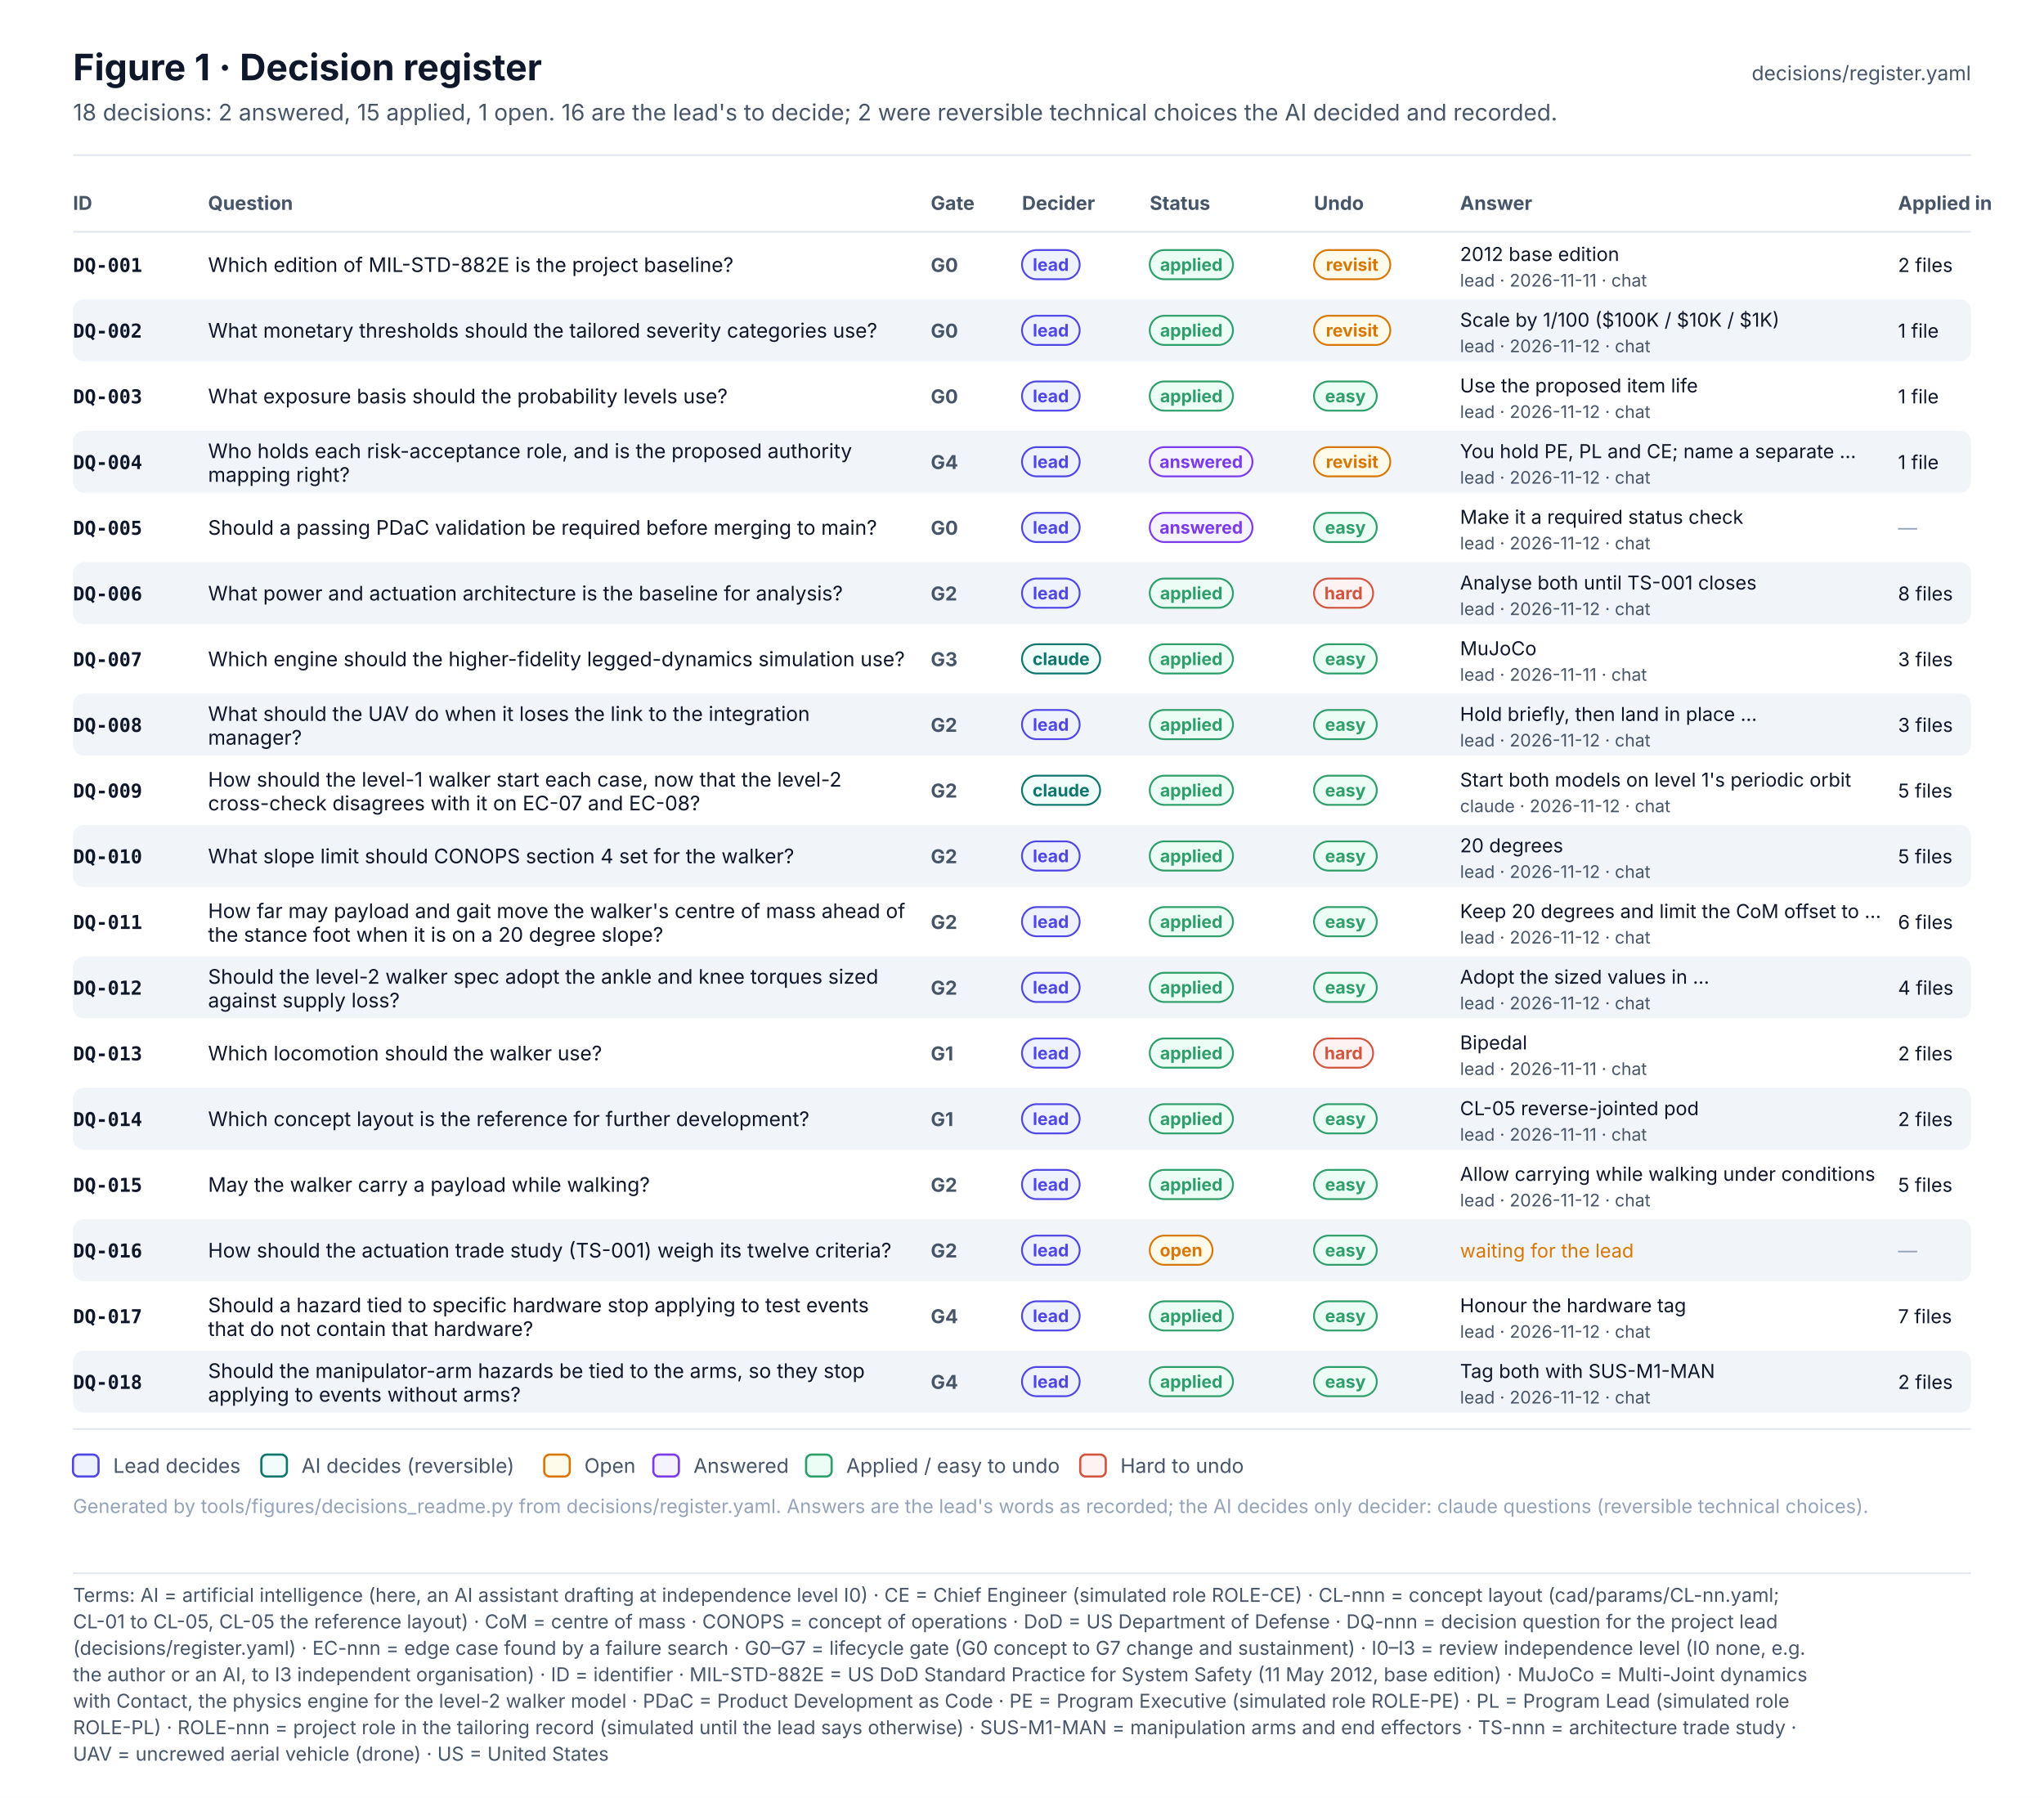
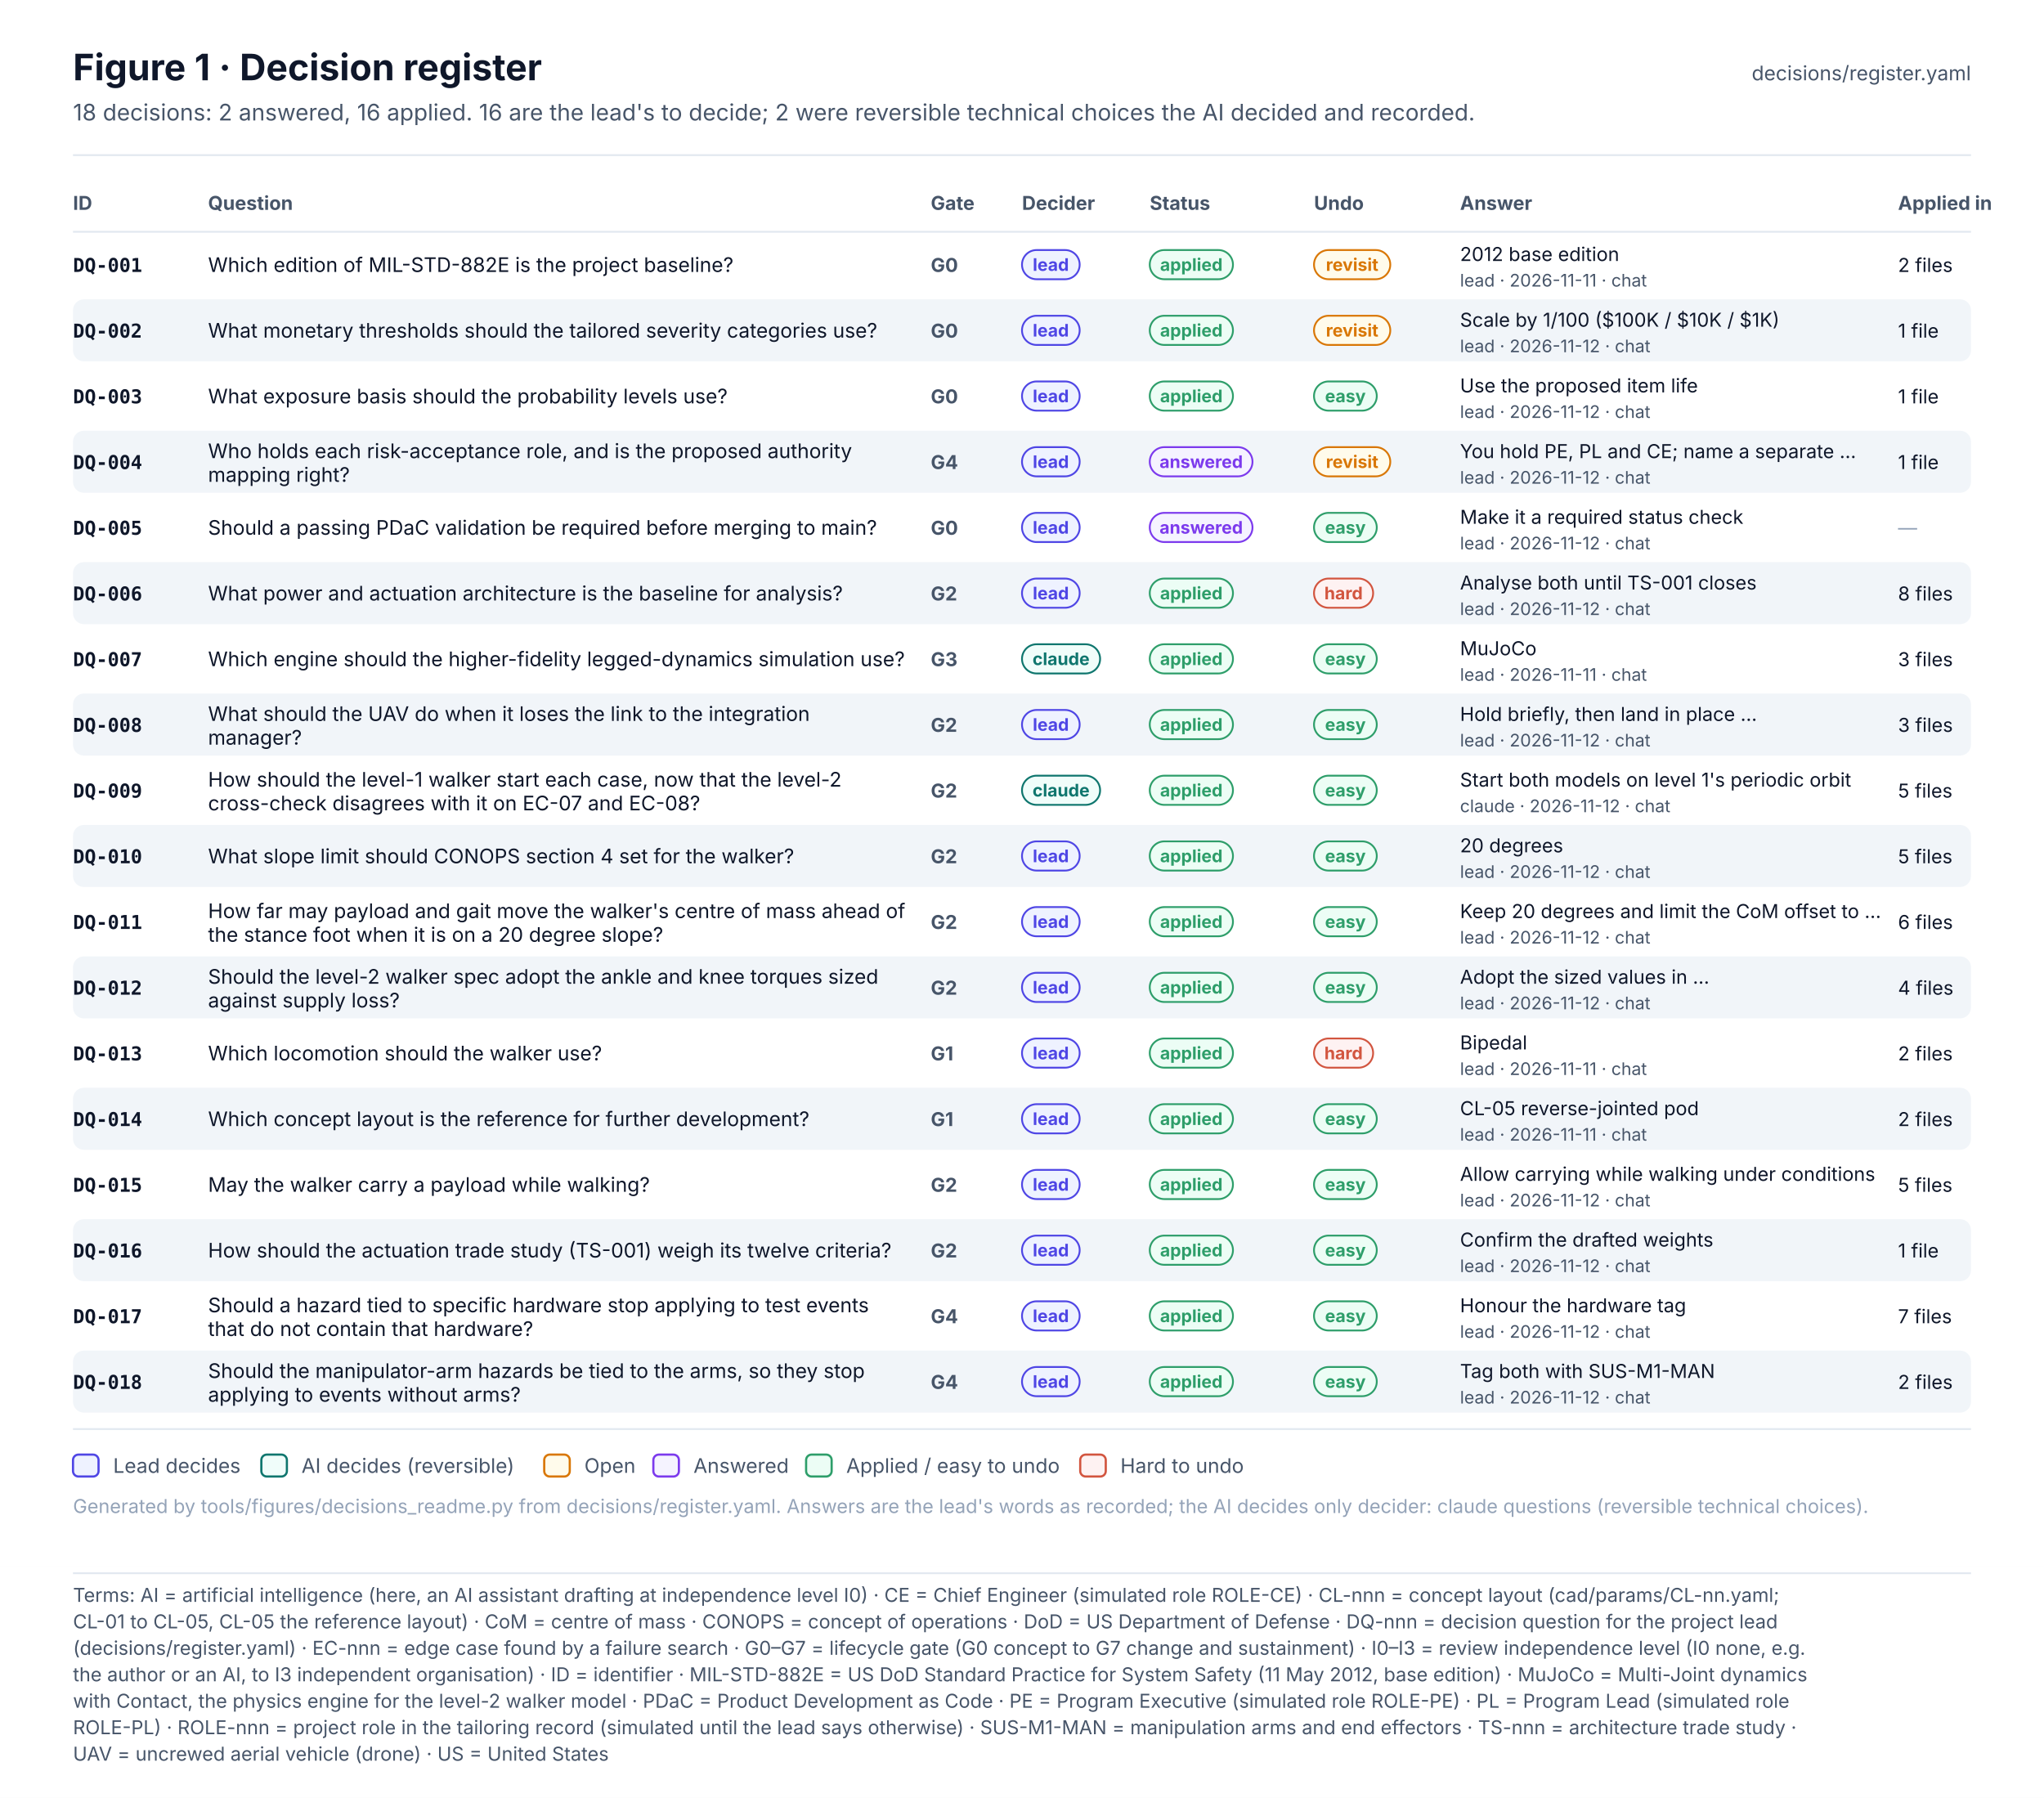
<svg xmlns="http://www.w3.org/2000/svg" width="1120" height="985.1" viewBox="0 0 1120 985.1" font-family="Inter, 'Segoe UI', Helvetica, Arial, sans-serif" role="img">
  <defs>
    <pattern id="hatch" patternUnits="userSpaceOnUse" width="6" height="6" patternTransform="rotate(45)">
      <rect width="6" height="6" fill="#F1F5F9" />
      <line x1="0" y1="0" x2="0" y2="6" stroke="#E2E8F0" stroke-width="2" />
    </pattern>
    <marker id="arr-ink" viewBox="0 0 10 10" refX="9" refY="5" markerWidth="7" markerHeight="7" orient="auto-start-reverse">
      <path d="M0 0 L10 5 L0 10 z" fill="#475569" />
    </marker>
    <marker id="dia-ink" viewBox="0 0 16 10" refX="15" refY="5" markerWidth="12" markerHeight="8" orient="auto-start-reverse">
      <path d="M1 5 L8 1 L15 5 L8 9 z" fill="#475569" />
    </marker>
    <marker id="tri-ink" viewBox="0 0 12 12" refX="11" refY="6" markerWidth="10" markerHeight="10" orient="auto-start-reverse">
      <path d="M1 1 L11 6 L1 11 z" fill="#FFFFFF" stroke="#475569" stroke-width="1.2" />
    </marker>
    <marker id="arr-system" viewBox="0 0 10 10" refX="9" refY="5" markerWidth="7" markerHeight="7" orient="auto-start-reverse">
      <path d="M0 0 L10 5 L0 10 z" fill="#4F46E5" />
    </marker>
    <marker id="dia-system" viewBox="0 0 16 10" refX="15" refY="5" markerWidth="12" markerHeight="8" orient="auto-start-reverse">
      <path d="M1 5 L8 1 L15 5 L8 9 z" fill="#4F46E5" />
    </marker>
    <marker id="tri-system" viewBox="0 0 12 12" refX="11" refY="6" markerWidth="10" markerHeight="10" orient="auto-start-reverse">
      <path d="M1 1 L11 6 L1 11 z" fill="#FFFFFF" stroke="#4F46E5" stroke-width="1.2" />
    </marker>
    <marker id="arr-software" viewBox="0 0 10 10" refX="9" refY="5" markerWidth="7" markerHeight="7" orient="auto-start-reverse">
      <path d="M0 0 L10 5 L0 10 z" fill="#0F766E" />
    </marker>
    <marker id="dia-software" viewBox="0 0 16 10" refX="15" refY="5" markerWidth="12" markerHeight="8" orient="auto-start-reverse">
      <path d="M1 5 L8 1 L15 5 L8 9 z" fill="#0F766E" />
    </marker>
    <marker id="tri-software" viewBox="0 0 12 12" refX="11" refY="6" markerWidth="10" markerHeight="10" orient="auto-start-reverse">
      <path d="M1 1 L11 6 L1 11 z" fill="#FFFFFF" stroke="#0F766E" stroke-width="1.2" />
    </marker>
    <marker id="arr-safety" viewBox="0 0 10 10" refX="9" refY="5" markerWidth="7" markerHeight="7" orient="auto-start-reverse">
      <path d="M0 0 L10 5 L0 10 z" fill="#C2410C" />
    </marker>
    <marker id="dia-safety" viewBox="0 0 16 10" refX="15" refY="5" markerWidth="12" markerHeight="8" orient="auto-start-reverse">
      <path d="M1 5 L8 1 L15 5 L8 9 z" fill="#C2410C" />
    </marker>
    <marker id="tri-safety" viewBox="0 0 12 12" refX="11" refY="6" markerWidth="10" markerHeight="10" orient="auto-start-reverse">
      <path d="M1 1 L11 6 L1 11 z" fill="#FFFFFF" stroke="#C2410C" stroke-width="1.2" />
    </marker>
    <marker id="arr-interface" viewBox="0 0 10 10" refX="9" refY="5" markerWidth="7" markerHeight="7" orient="auto-start-reverse">
      <path d="M0 0 L10 5 L0 10 z" fill="#7C3AED" />
    </marker>
    <marker id="dia-interface" viewBox="0 0 16 10" refX="15" refY="5" markerWidth="12" markerHeight="8" orient="auto-start-reverse">
      <path d="M1 5 L8 1 L15 5 L8 9 z" fill="#7C3AED" />
    </marker>
    <marker id="tri-interface" viewBox="0 0 12 12" refX="11" refY="6" markerWidth="10" markerHeight="10" orient="auto-start-reverse">
      <path d="M1 1 L11 6 L1 11 z" fill="#FFFFFF" stroke="#7C3AED" stroke-width="1.2" />
    </marker>
    <marker id="arr-external" viewBox="0 0 10 10" refX="9" refY="5" markerWidth="7" markerHeight="7" orient="auto-start-reverse">
      <path d="M0 0 L10 5 L0 10 z" fill="#64748B" />
    </marker>
    <marker id="dia-external" viewBox="0 0 16 10" refX="15" refY="5" markerWidth="12" markerHeight="8" orient="auto-start-reverse">
      <path d="M1 5 L8 1 L15 5 L8 9 z" fill="#64748B" />
    </marker>
    <marker id="tri-external" viewBox="0 0 12 12" refX="11" refY="6" markerWidth="10" markerHeight="10" orient="auto-start-reverse">
      <path d="M1 1 L11 6 L1 11 z" fill="#FFFFFF" stroke="#64748B" stroke-width="1.2" />
    </marker>
    <marker id="arr-work" viewBox="0 0 10 10" refX="9" refY="5" markerWidth="7" markerHeight="7" orient="auto-start-reverse">
      <path d="M0 0 L10 5 L0 10 z" fill="#475569" />
    </marker>
    <marker id="dia-work" viewBox="0 0 16 10" refX="15" refY="5" markerWidth="12" markerHeight="8" orient="auto-start-reverse">
      <path d="M1 5 L8 1 L15 5 L8 9 z" fill="#475569" />
    </marker>
    <marker id="tri-work" viewBox="0 0 12 12" refX="11" refY="6" markerWidth="10" markerHeight="10" orient="auto-start-reverse">
      <path d="M1 1 L11 6 L1 11 z" fill="#FFFFFF" stroke="#475569" stroke-width="1.2" />
    </marker>
    <marker id="arr-muted" viewBox="0 0 10 10" refX="9" refY="5" markerWidth="7" markerHeight="7" orient="auto-start-reverse">
      <path d="M0 0 L10 5 L0 10 z" fill="#94A3B8" />
    </marker>
    <marker id="dia-muted" viewBox="0 0 16 10" refX="15" refY="5" markerWidth="12" markerHeight="8" orient="auto-start-reverse">
      <path d="M1 5 L8 1 L15 5 L8 9 z" fill="#94A3B8" />
    </marker>
    <marker id="tri-muted" viewBox="0 0 12 12" refX="11" refY="6" markerWidth="10" markerHeight="10" orient="auto-start-reverse">
      <path d="M1 1 L11 6 L1 11 z" fill="#FFFFFF" stroke="#94A3B8" stroke-width="1.2" />
    </marker>
    <marker id="arr-current" viewBox="0 0 10 10" refX="9" refY="5" markerWidth="7" markerHeight="7" orient="auto-start-reverse">
      <path d="M0 0 L10 5 L0 10 z" fill="#0F172A" />
    </marker>
    <marker id="dia-current" viewBox="0 0 16 10" refX="15" refY="5" markerWidth="12" markerHeight="8" orient="auto-start-reverse">
      <path d="M1 5 L8 1 L15 5 L8 9 z" fill="#0F172A" />
    </marker>
    <marker id="tri-current" viewBox="0 0 12 12" refX="11" refY="6" markerWidth="10" markerHeight="10" orient="auto-start-reverse">
      <path d="M1 1 L11 6 L1 11 z" fill="#FFFFFF" stroke="#0F172A" stroke-width="1.2" />
    </marker>
    <marker id="arr-ok" viewBox="0 0 10 10" refX="9" refY="5" markerWidth="7" markerHeight="7" orient="auto-start-reverse">
      <path d="M0 0 L10 5 L0 10 z" fill="#2E9E6A" />
    </marker>
    <marker id="dia-ok" viewBox="0 0 16 10" refX="15" refY="5" markerWidth="12" markerHeight="8" orient="auto-start-reverse">
      <path d="M1 5 L8 1 L15 5 L8 9 z" fill="#2E9E6A" />
    </marker>
    <marker id="tri-ok" viewBox="0 0 12 12" refX="11" refY="6" markerWidth="10" markerHeight="10" orient="auto-start-reverse">
      <path d="M1 1 L11 6 L1 11 z" fill="#FFFFFF" stroke="#2E9E6A" stroke-width="1.2" />
    </marker>
    <marker id="arr-amber" viewBox="0 0 10 10" refX="9" refY="5" markerWidth="7" markerHeight="7" orient="auto-start-reverse">
      <path d="M0 0 L10 5 L0 10 z" fill="#D97706" />
    </marker>
    <marker id="dia-amber" viewBox="0 0 16 10" refX="15" refY="5" markerWidth="12" markerHeight="8" orient="auto-start-reverse">
      <path d="M1 5 L8 1 L15 5 L8 9 z" fill="#D97706" />
    </marker>
    <marker id="tri-amber" viewBox="0 0 12 12" refX="11" refY="6" markerWidth="10" markerHeight="10" orient="auto-start-reverse">
      <path d="M1 1 L11 6 L1 11 z" fill="#FFFFFF" stroke="#D97706" stroke-width="1.2" />
    </marker>
    <marker id="arr-red" viewBox="0 0 10 10" refX="9" refY="5" markerWidth="7" markerHeight="7" orient="auto-start-reverse">
      <path d="M0 0 L10 5 L0 10 z" fill="#D2553F" />
    </marker>
    <marker id="dia-red" viewBox="0 0 16 10" refX="15" refY="5" markerWidth="12" markerHeight="8" orient="auto-start-reverse">
      <path d="M1 5 L8 1 L15 5 L8 9 z" fill="#D2553F" />
    </marker>
    <marker id="tri-red" viewBox="0 0 12 12" refX="11" refY="6" markerWidth="10" markerHeight="10" orient="auto-start-reverse">
      <path d="M1 1 L11 6 L1 11 z" fill="#FFFFFF" stroke="#D2553F" stroke-width="1.2" />
    </marker>
  </defs>
  <rect x="0" y="0" width="1120" height="858" rx="0" fill="#FFFFFF" stroke="none" stroke-width="0" />
  <text x="40" y="44" font-size="20" fill="#0F172A" font-weight="700">Figure 1 · Decision register</text>
-   <text x="40" y="66" font-size="12.5" fill="#475569">18 decisions: 2 answered, 15 applied, 1 open. 16 are the lead's to decide; 2 were reversible technical choices the AI decided and recorded.</text>
+   <text x="40" y="66" font-size="12.5" fill="#475569">18 decisions: 2 answered, 16 applied. 16 are the lead's to decide; 2 were reversible technical choices the AI decided and recorded.</text>
  <text x="1080" y="44" font-size="11" fill="#475569" text-anchor="end">decisions/register.yaml</text>
  <line x1="40" y1="85" x2="1080" y2="85" stroke="#E2E8F0" stroke-width="1" />
  <text x="40" y="115" font-size="10.5" fill="#475569" font-weight="700">ID</text>
  <text x="114" y="115" font-size="10.5" fill="#475569" font-weight="700">Question</text>
  <text x="510" y="115" font-size="10.5" fill="#475569" font-weight="700">Gate</text>
  <text x="560" y="115" font-size="10.5" fill="#475569" font-weight="700">Decider</text>
  <text x="630" y="115" font-size="10.5" fill="#475569" font-weight="700">Status</text>
  <text x="720" y="115" font-size="10.5" fill="#475569" font-weight="700">Undo</text>
  <text x="800" y="115" font-size="10.5" fill="#475569" font-weight="700">Answer</text>
  <text x="1040" y="115" font-size="10.5" fill="#475569" font-weight="700">Applied in</text>
  <line x1="40" y1="127" x2="1080" y2="127" stroke="#E2E8F0" stroke-width="1" />
  <text x="40" y="149" font-size="10.5" fill="#0F172A" font-weight="700" font-family="'JetBrains Mono', 'SFMono-Regular', Menlo, Consolas, monospace">DQ-001</text>
  <text x="114" y="149" font-size="11" fill="#0F172A">Which edition of MIL-STD-882E is the project baseline?</text>
  <text x="510" y="149" font-size="10.5" fill="#475569" font-weight="700">G0</text>
  <rect x="560" y="137" width="31.6" height="16" rx="8.0" fill="#EEF2FF" stroke="#4F46E5" stroke-width="1" />
  <text x="575.8" y="148.4" font-size="9.5" fill="#4F46E5" font-weight="700" text-anchor="middle">lead</text>
  <rect x="630" y="137" width="45.6" height="16" rx="8.0" fill="#ECFDF5" stroke="#2E9E6A" stroke-width="1" />
  <text x="652.8" y="148.4" font-size="9.5" fill="#2E9E6A" font-weight="700" text-anchor="middle">applied</text>
  <rect x="720" y="137" width="41.8" height="16" rx="8.0" fill="#FFFBEB" stroke="#D97706" stroke-width="1" />
  <text x="740.9" y="148.4" font-size="9.5" fill="#D97706" font-weight="700" text-anchor="middle">revisit</text>
  <text x="800" y="143" font-size="10.5" fill="#0F172A">2012 base edition</text>
  <text x="800" y="157" font-size="9.5" fill="#475569">lead · 2026-11-11 · chat</text>
  <text x="1040" y="149" font-size="10.5" fill="#0F172A">2 files</text>
  <rect x="40" y="164" width="1040" height="34" rx="6" fill="#F1F5F9" stroke="none" stroke-width="0" />
  <text x="40" y="185" font-size="10.5" fill="#0F172A" font-weight="700" font-family="'JetBrains Mono', 'SFMono-Regular', Menlo, Consolas, monospace">DQ-002</text>
  <text x="114" y="185" font-size="11" fill="#0F172A">What monetary thresholds should the tailored severity categories use?</text>
  <text x="510" y="185" font-size="10.5" fill="#475569" font-weight="700">G0</text>
  <rect x="560" y="173" width="31.6" height="16" rx="8.0" fill="#EEF2FF" stroke="#4F46E5" stroke-width="1" />
  <text x="575.8" y="184.4" font-size="9.5" fill="#4F46E5" font-weight="700" text-anchor="middle">lead</text>
  <rect x="630" y="173" width="45.6" height="16" rx="8.0" fill="#ECFDF5" stroke="#2E9E6A" stroke-width="1" />
  <text x="652.8" y="184.4" font-size="9.5" fill="#2E9E6A" font-weight="700" text-anchor="middle">applied</text>
  <rect x="720" y="173" width="41.8" height="16" rx="8.0" fill="#FFFBEB" stroke="#D97706" stroke-width="1" />
  <text x="740.9" y="184.4" font-size="9.5" fill="#D97706" font-weight="700" text-anchor="middle">revisit</text>
  <text x="800" y="179" font-size="10.5" fill="#0F172A">Scale by 1/100 ($100K / $10K / $1K)</text>
  <text x="800" y="193" font-size="9.5" fill="#475569">lead · 2026-11-12 · chat</text>
  <text x="1040" y="185" font-size="10.5" fill="#0F172A">1 file</text>
  <text x="40" y="221" font-size="10.5" fill="#0F172A" font-weight="700" font-family="'JetBrains Mono', 'SFMono-Regular', Menlo, Consolas, monospace">DQ-003</text>
  <text x="114" y="221" font-size="11" fill="#0F172A">What exposure basis should the probability levels use?</text>
  <text x="510" y="221" font-size="10.5" fill="#475569" font-weight="700">G0</text>
  <rect x="560" y="209" width="31.6" height="16" rx="8.0" fill="#EEF2FF" stroke="#4F46E5" stroke-width="1" />
  <text x="575.8" y="220.4" font-size="9.5" fill="#4F46E5" font-weight="700" text-anchor="middle">lead</text>
  <rect x="630" y="209" width="45.6" height="16" rx="8.0" fill="#ECFDF5" stroke="#2E9E6A" stroke-width="1" />
  <text x="652.8" y="220.4" font-size="9.5" fill="#2E9E6A" font-weight="700" text-anchor="middle">applied</text>
  <rect x="720" y="209" width="34.4" height="16" rx="8.0" fill="#ECFDF5" stroke="#2E9E6A" stroke-width="1" />
  <text x="737.2" y="220.4" font-size="9.5" fill="#2E9E6A" font-weight="700" text-anchor="middle">easy</text>
  <text x="800" y="215" font-size="10.5" fill="#0F172A">Use the proposed item life</text>
  <text x="800" y="229" font-size="9.5" fill="#475569">lead · 2026-11-12 · chat</text>
  <text x="1040" y="221" font-size="10.5" fill="#0F172A">1 file</text>
  <rect x="40" y="236" width="1040" height="34" rx="6" fill="#F1F5F9" stroke="none" stroke-width="0" />
  <text x="40" y="257" font-size="10.5" fill="#0F172A" font-weight="700" font-family="'JetBrains Mono', 'SFMono-Regular', Menlo, Consolas, monospace">DQ-004</text>
  <text x="114" y="251" font-size="11" fill="#0F172A">Who holds each risk-acceptance role, and is the proposed authority</text>
  <text x="114" y="264" font-size="11" fill="#0F172A">mapping right?</text>
  <text x="510" y="257" font-size="10.5" fill="#475569" font-weight="700">G4</text>
  <rect x="560" y="245" width="31.6" height="16" rx="8.0" fill="#EEF2FF" stroke="#4F46E5" stroke-width="1" />
  <text x="575.8" y="256.4" font-size="9.5" fill="#4F46E5" font-weight="700" text-anchor="middle">lead</text>
  <rect x="630" y="245" width="56.3" height="16" rx="8.0" fill="#F5F3FF" stroke="#7C3AED" stroke-width="1" />
  <text x="658.2" y="256.4" font-size="9.5" fill="#7C3AED" font-weight="700" text-anchor="middle">answered</text>
  <rect x="720" y="245" width="41.8" height="16" rx="8.0" fill="#FFFBEB" stroke="#D97706" stroke-width="1" />
  <text x="740.9" y="256.4" font-size="9.5" fill="#D97706" font-weight="700" text-anchor="middle">revisit</text>
  <text x="800" y="251" font-size="10.5" fill="#0F172A">You hold PE, PL and CE; name a separate …</text>
  <text x="800" y="265" font-size="9.5" fill="#475569">lead · 2026-11-12 · chat</text>
  <text x="1040" y="257" font-size="10.5" fill="#0F172A">1 file</text>
  <text x="40" y="293" font-size="10.5" fill="#0F172A" font-weight="700" font-family="'JetBrains Mono', 'SFMono-Regular', Menlo, Consolas, monospace">DQ-005</text>
  <text x="114" y="293" font-size="11" fill="#0F172A">Should a passing PDaC validation be required before merging to main?</text>
  <text x="510" y="293" font-size="10.5" fill="#475569" font-weight="700">G0</text>
  <rect x="560" y="281" width="31.6" height="16" rx="8.0" fill="#EEF2FF" stroke="#4F46E5" stroke-width="1" />
  <text x="575.8" y="292.4" font-size="9.5" fill="#4F46E5" font-weight="700" text-anchor="middle">lead</text>
  <rect x="630" y="281" width="56.3" height="16" rx="8.0" fill="#F5F3FF" stroke="#7C3AED" stroke-width="1" />
  <text x="658.2" y="292.4" font-size="9.5" fill="#7C3AED" font-weight="700" text-anchor="middle">answered</text>
  <rect x="720" y="281" width="34.4" height="16" rx="8.0" fill="#ECFDF5" stroke="#2E9E6A" stroke-width="1" />
  <text x="737.2" y="292.4" font-size="9.5" fill="#2E9E6A" font-weight="700" text-anchor="middle">easy</text>
  <text x="800" y="287" font-size="10.5" fill="#0F172A">Make it a required status check</text>
  <text x="800" y="301" font-size="9.5" fill="#475569">lead · 2026-11-12 · chat</text>
  <text x="1040" y="293" font-size="10.5" fill="#94A3B8">—</text>
  <rect x="40" y="308" width="1040" height="34" rx="6" fill="#F1F5F9" stroke="none" stroke-width="0" />
  <text x="40" y="329" font-size="10.5" fill="#0F172A" font-weight="700" font-family="'JetBrains Mono', 'SFMono-Regular', Menlo, Consolas, monospace">DQ-006</text>
  <text x="114" y="329" font-size="11" fill="#0F172A">What power and actuation architecture is the baseline for analysis?</text>
  <text x="510" y="329" font-size="10.5" fill="#475569" font-weight="700">G2</text>
  <rect x="560" y="317" width="31.6" height="16" rx="8.0" fill="#EEF2FF" stroke="#4F46E5" stroke-width="1" />
  <text x="575.8" y="328.4" font-size="9.5" fill="#4F46E5" font-weight="700" text-anchor="middle">lead</text>
  <rect x="630" y="317" width="45.6" height="16" rx="8.0" fill="#ECFDF5" stroke="#2E9E6A" stroke-width="1" />
  <text x="652.8" y="328.4" font-size="9.5" fill="#2E9E6A" font-weight="700" text-anchor="middle">applied</text>
  <rect x="720" y="317" width="32.4" height="16" rx="8.0" fill="#FEF2F2" stroke="#D2553F" stroke-width="1" />
  <text x="736.2" y="328.4" font-size="9.5" fill="#D2553F" font-weight="700" text-anchor="middle">hard</text>
  <text x="800" y="323" font-size="10.5" fill="#0F172A">Analyse both until TS-001 closes</text>
  <text x="800" y="337" font-size="9.5" fill="#475569">lead · 2026-11-12 · chat</text>
  <text x="1040" y="329" font-size="10.5" fill="#0F172A">8 files</text>
  <text x="40" y="365" font-size="10.5" fill="#0F172A" font-weight="700" font-family="'JetBrains Mono', 'SFMono-Regular', Menlo, Consolas, monospace">DQ-007</text>
  <text x="114" y="365" font-size="11" fill="#0F172A">Which engine should the higher-fidelity legged-dynamics simulation use?</text>
  <text x="510" y="365" font-size="10.5" fill="#475569" font-weight="700">G3</text>
  <rect x="560" y="353" width="42.8" height="16" rx="8.0" fill="#F0FDFA" stroke="#0F766E" stroke-width="1" />
  <text x="581.4" y="364.4" font-size="9.5" fill="#0F766E" font-weight="700" text-anchor="middle">claude</text>
  <rect x="630" y="353" width="45.6" height="16" rx="8.0" fill="#ECFDF5" stroke="#2E9E6A" stroke-width="1" />
  <text x="652.8" y="364.4" font-size="9.5" fill="#2E9E6A" font-weight="700" text-anchor="middle">applied</text>
  <rect x="720" y="353" width="34.4" height="16" rx="8.0" fill="#ECFDF5" stroke="#2E9E6A" stroke-width="1" />
  <text x="737.2" y="364.4" font-size="9.5" fill="#2E9E6A" font-weight="700" text-anchor="middle">easy</text>
  <text x="800" y="359" font-size="10.5" fill="#0F172A">MuJoCo</text>
  <text x="800" y="373" font-size="9.5" fill="#475569">lead · 2026-11-11 · chat</text>
  <text x="1040" y="365" font-size="10.5" fill="#0F172A">3 files</text>
  <rect x="40" y="380" width="1040" height="34" rx="6" fill="#F1F5F9" stroke="none" stroke-width="0" />
  <text x="40" y="401" font-size="10.5" fill="#0F172A" font-weight="700" font-family="'JetBrains Mono', 'SFMono-Regular', Menlo, Consolas, monospace">DQ-008</text>
  <text x="114" y="395" font-size="11" fill="#0F172A">What should the UAV do when it loses the link to the integration</text>
  <text x="114" y="408" font-size="11" fill="#0F172A">manager?</text>
  <text x="510" y="401" font-size="10.5" fill="#475569" font-weight="700">G2</text>
  <rect x="560" y="389" width="31.6" height="16" rx="8.0" fill="#EEF2FF" stroke="#4F46E5" stroke-width="1" />
  <text x="575.8" y="400.4" font-size="9.5" fill="#4F46E5" font-weight="700" text-anchor="middle">lead</text>
  <rect x="630" y="389" width="45.6" height="16" rx="8.0" fill="#ECFDF5" stroke="#2E9E6A" stroke-width="1" />
  <text x="652.8" y="400.4" font-size="9.5" fill="#2E9E6A" font-weight="700" text-anchor="middle">applied</text>
  <rect x="720" y="389" width="34.4" height="16" rx="8.0" fill="#ECFDF5" stroke="#2E9E6A" stroke-width="1" />
  <text x="737.2" y="400.4" font-size="9.5" fill="#2E9E6A" font-weight="700" text-anchor="middle">easy</text>
  <text x="800" y="395" font-size="10.5" fill="#0F172A">Hold briefly, then land in place …</text>
  <text x="800" y="409" font-size="9.5" fill="#475569">lead · 2026-11-12 · chat</text>
  <text x="1040" y="401" font-size="10.5" fill="#0F172A">3 files</text>
  <text x="40" y="437" font-size="10.5" fill="#0F172A" font-weight="700" font-family="'JetBrains Mono', 'SFMono-Regular', Menlo, Consolas, monospace">DQ-009</text>
  <text x="114" y="431" font-size="11" fill="#0F172A">How should the level-1 walker start each case, now that the level-2</text>
  <text x="114" y="444" font-size="11" fill="#0F172A">cross-check disagrees with it on EC-07 and EC-08?</text>
  <text x="510" y="437" font-size="10.5" fill="#475569" font-weight="700">G2</text>
  <rect x="560" y="425" width="42.8" height="16" rx="8.0" fill="#F0FDFA" stroke="#0F766E" stroke-width="1" />
  <text x="581.4" y="436.4" font-size="9.5" fill="#0F766E" font-weight="700" text-anchor="middle">claude</text>
  <rect x="630" y="425" width="45.6" height="16" rx="8.0" fill="#ECFDF5" stroke="#2E9E6A" stroke-width="1" />
  <text x="652.8" y="436.4" font-size="9.5" fill="#2E9E6A" font-weight="700" text-anchor="middle">applied</text>
  <rect x="720" y="425" width="34.4" height="16" rx="8.0" fill="#ECFDF5" stroke="#2E9E6A" stroke-width="1" />
  <text x="737.2" y="436.4" font-size="9.5" fill="#2E9E6A" font-weight="700" text-anchor="middle">easy</text>
  <text x="800" y="431" font-size="10.5" fill="#0F172A">Start both models on level 1's periodic orbit</text>
  <text x="800" y="445" font-size="9.5" fill="#475569">claude · 2026-11-12 · chat</text>
  <text x="1040" y="437" font-size="10.5" fill="#0F172A">5 files</text>
  <rect x="40" y="452" width="1040" height="34" rx="6" fill="#F1F5F9" stroke="none" stroke-width="0" />
  <text x="40" y="473" font-size="10.5" fill="#0F172A" font-weight="700" font-family="'JetBrains Mono', 'SFMono-Regular', Menlo, Consolas, monospace">DQ-010</text>
  <text x="114" y="473" font-size="11" fill="#0F172A">What slope limit should CONOPS section 4 set for the walker?</text>
  <text x="510" y="473" font-size="10.5" fill="#475569" font-weight="700">G2</text>
  <rect x="560" y="461" width="31.6" height="16" rx="8.0" fill="#EEF2FF" stroke="#4F46E5" stroke-width="1" />
  <text x="575.8" y="472.4" font-size="9.5" fill="#4F46E5" font-weight="700" text-anchor="middle">lead</text>
  <rect x="630" y="461" width="45.6" height="16" rx="8.0" fill="#ECFDF5" stroke="#2E9E6A" stroke-width="1" />
  <text x="652.8" y="472.4" font-size="9.5" fill="#2E9E6A" font-weight="700" text-anchor="middle">applied</text>
  <rect x="720" y="461" width="34.4" height="16" rx="8.0" fill="#ECFDF5" stroke="#2E9E6A" stroke-width="1" />
  <text x="737.2" y="472.4" font-size="9.5" fill="#2E9E6A" font-weight="700" text-anchor="middle">easy</text>
  <text x="800" y="467" font-size="10.5" fill="#0F172A">20 degrees</text>
  <text x="800" y="481" font-size="9.5" fill="#475569">lead · 2026-11-12 · chat</text>
  <text x="1040" y="473" font-size="10.5" fill="#0F172A">5 files</text>
  <text x="40" y="509" font-size="10.5" fill="#0F172A" font-weight="700" font-family="'JetBrains Mono', 'SFMono-Regular', Menlo, Consolas, monospace">DQ-011</text>
  <text x="114" y="503" font-size="11" fill="#0F172A">How far may payload and gait move the walker's centre of mass ahead of</text>
  <text x="114" y="516" font-size="11" fill="#0F172A">the stance foot when it is on a 20 degree slope?</text>
  <text x="510" y="509" font-size="10.5" fill="#475569" font-weight="700">G2</text>
  <rect x="560" y="497" width="31.6" height="16" rx="8.0" fill="#EEF2FF" stroke="#4F46E5" stroke-width="1" />
  <text x="575.8" y="508.4" font-size="9.5" fill="#4F46E5" font-weight="700" text-anchor="middle">lead</text>
  <rect x="630" y="497" width="45.6" height="16" rx="8.0" fill="#ECFDF5" stroke="#2E9E6A" stroke-width="1" />
  <text x="652.8" y="508.4" font-size="9.5" fill="#2E9E6A" font-weight="700" text-anchor="middle">applied</text>
  <rect x="720" y="497" width="34.4" height="16" rx="8.0" fill="#ECFDF5" stroke="#2E9E6A" stroke-width="1" />
  <text x="737.2" y="508.4" font-size="9.5" fill="#2E9E6A" font-weight="700" text-anchor="middle">easy</text>
  <text x="800" y="503" font-size="10.5" fill="#0F172A">Keep 20 degrees and limit the CoM offset to …</text>
  <text x="800" y="517" font-size="9.5" fill="#475569">lead · 2026-11-12 · chat</text>
  <text x="1040" y="509" font-size="10.5" fill="#0F172A">6 files</text>
  <rect x="40" y="524" width="1040" height="34" rx="6" fill="#F1F5F9" stroke="none" stroke-width="0" />
  <text x="40" y="545" font-size="10.5" fill="#0F172A" font-weight="700" font-family="'JetBrains Mono', 'SFMono-Regular', Menlo, Consolas, monospace">DQ-012</text>
  <text x="114" y="539" font-size="11" fill="#0F172A">Should the level-2 walker spec adopt the ankle and knee torques sized</text>
  <text x="114" y="552" font-size="11" fill="#0F172A">against supply loss?</text>
  <text x="510" y="545" font-size="10.5" fill="#475569" font-weight="700">G2</text>
  <rect x="560" y="533" width="31.6" height="16" rx="8.0" fill="#EEF2FF" stroke="#4F46E5" stroke-width="1" />
  <text x="575.8" y="544.4" font-size="9.5" fill="#4F46E5" font-weight="700" text-anchor="middle">lead</text>
  <rect x="630" y="533" width="45.6" height="16" rx="8.0" fill="#ECFDF5" stroke="#2E9E6A" stroke-width="1" />
  <text x="652.8" y="544.4" font-size="9.5" fill="#2E9E6A" font-weight="700" text-anchor="middle">applied</text>
  <rect x="720" y="533" width="34.4" height="16" rx="8.0" fill="#ECFDF5" stroke="#2E9E6A" stroke-width="1" />
  <text x="737.2" y="544.4" font-size="9.5" fill="#2E9E6A" font-weight="700" text-anchor="middle">easy</text>
  <text x="800" y="539" font-size="10.5" fill="#0F172A">Adopt the sized values in …</text>
  <text x="800" y="553" font-size="9.5" fill="#475569">lead · 2026-11-12 · chat</text>
  <text x="1040" y="545" font-size="10.5" fill="#0F172A">4 files</text>
  <text x="40" y="581" font-size="10.5" fill="#0F172A" font-weight="700" font-family="'JetBrains Mono', 'SFMono-Regular', Menlo, Consolas, monospace">DQ-013</text>
  <text x="114" y="581" font-size="11" fill="#0F172A">Which locomotion should the walker use?</text>
  <text x="510" y="581" font-size="10.5" fill="#475569" font-weight="700">G1</text>
  <rect x="560" y="569" width="31.6" height="16" rx="8.0" fill="#EEF2FF" stroke="#4F46E5" stroke-width="1" />
  <text x="575.8" y="580.4" font-size="9.5" fill="#4F46E5" font-weight="700" text-anchor="middle">lead</text>
  <rect x="630" y="569" width="45.6" height="16" rx="8.0" fill="#ECFDF5" stroke="#2E9E6A" stroke-width="1" />
  <text x="652.8" y="580.4" font-size="9.5" fill="#2E9E6A" font-weight="700" text-anchor="middle">applied</text>
  <rect x="720" y="569" width="32.4" height="16" rx="8.0" fill="#FEF2F2" stroke="#D2553F" stroke-width="1" />
  <text x="736.2" y="580.4" font-size="9.5" fill="#D2553F" font-weight="700" text-anchor="middle">hard</text>
  <text x="800" y="575" font-size="10.5" fill="#0F172A">Bipedal</text>
  <text x="800" y="589" font-size="9.5" fill="#475569">lead · 2026-11-11 · chat</text>
  <text x="1040" y="581" font-size="10.5" fill="#0F172A">2 files</text>
  <rect x="40" y="596" width="1040" height="34" rx="6" fill="#F1F5F9" stroke="none" stroke-width="0" />
  <text x="40" y="617" font-size="10.5" fill="#0F172A" font-weight="700" font-family="'JetBrains Mono', 'SFMono-Regular', Menlo, Consolas, monospace">DQ-014</text>
  <text x="114" y="617" font-size="11" fill="#0F172A">Which concept layout is the reference for further development?</text>
  <text x="510" y="617" font-size="10.5" fill="#475569" font-weight="700">G1</text>
  <rect x="560" y="605" width="31.6" height="16" rx="8.0" fill="#EEF2FF" stroke="#4F46E5" stroke-width="1" />
  <text x="575.8" y="616.4" font-size="9.5" fill="#4F46E5" font-weight="700" text-anchor="middle">lead</text>
  <rect x="630" y="605" width="45.6" height="16" rx="8.0" fill="#ECFDF5" stroke="#2E9E6A" stroke-width="1" />
  <text x="652.8" y="616.4" font-size="9.5" fill="#2E9E6A" font-weight="700" text-anchor="middle">applied</text>
  <rect x="720" y="605" width="34.4" height="16" rx="8.0" fill="#ECFDF5" stroke="#2E9E6A" stroke-width="1" />
  <text x="737.2" y="616.4" font-size="9.5" fill="#2E9E6A" font-weight="700" text-anchor="middle">easy</text>
  <text x="800" y="611" font-size="10.5" fill="#0F172A">CL-05 reverse-jointed pod</text>
  <text x="800" y="625" font-size="9.5" fill="#475569">lead · 2026-11-11 · chat</text>
  <text x="1040" y="617" font-size="10.5" fill="#0F172A">2 files</text>
  <text x="40" y="653" font-size="10.5" fill="#0F172A" font-weight="700" font-family="'JetBrains Mono', 'SFMono-Regular', Menlo, Consolas, monospace">DQ-015</text>
  <text x="114" y="653" font-size="11" fill="#0F172A">May the walker carry a payload while walking?</text>
  <text x="510" y="653" font-size="10.5" fill="#475569" font-weight="700">G2</text>
  <rect x="560" y="641" width="31.6" height="16" rx="8.0" fill="#EEF2FF" stroke="#4F46E5" stroke-width="1" />
  <text x="575.8" y="652.4" font-size="9.5" fill="#4F46E5" font-weight="700" text-anchor="middle">lead</text>
  <rect x="630" y="641" width="45.6" height="16" rx="8.0" fill="#ECFDF5" stroke="#2E9E6A" stroke-width="1" />
  <text x="652.8" y="652.4" font-size="9.5" fill="#2E9E6A" font-weight="700" text-anchor="middle">applied</text>
  <rect x="720" y="641" width="34.4" height="16" rx="8.0" fill="#ECFDF5" stroke="#2E9E6A" stroke-width="1" />
  <text x="737.2" y="652.4" font-size="9.5" fill="#2E9E6A" font-weight="700" text-anchor="middle">easy</text>
  <text x="800" y="647" font-size="10.5" fill="#0F172A">Allow carrying while walking under conditions</text>
  <text x="800" y="661" font-size="9.5" fill="#475569">lead · 2026-11-12 · chat</text>
  <text x="1040" y="653" font-size="10.5" fill="#0F172A">5 files</text>
  <rect x="40" y="668" width="1040" height="34" rx="6" fill="#F1F5F9" stroke="none" stroke-width="0" />
  <text x="40" y="689" font-size="10.5" fill="#0F172A" font-weight="700" font-family="'JetBrains Mono', 'SFMono-Regular', Menlo, Consolas, monospace">DQ-016</text>
  <text x="114" y="689" font-size="11" fill="#0F172A">How should the actuation trade study (TS-001) weigh its twelve criteria?</text>
  <text x="510" y="689" font-size="10.5" fill="#475569" font-weight="700">G2</text>
  <rect x="560" y="677" width="31.6" height="16" rx="8.0" fill="#EEF2FF" stroke="#4F46E5" stroke-width="1" />
  <text x="575.8" y="688.4" font-size="9.5" fill="#4F46E5" font-weight="700" text-anchor="middle">lead</text>
-   <rect x="630" y="677" width="34.4" height="16" rx="8.0" fill="#FFFBEB" stroke="#D97706" stroke-width="1" />
-   <text x="647.2" y="688.4" font-size="9.5" fill="#D97706" font-weight="700" text-anchor="middle">open</text>
+   <rect x="630" y="677" width="45.6" height="16" rx="8.0" fill="#ECFDF5" stroke="#2E9E6A" stroke-width="1" />
+   <text x="652.8" y="688.4" font-size="9.5" fill="#2E9E6A" font-weight="700" text-anchor="middle">applied</text>
  <rect x="720" y="677" width="34.4" height="16" rx="8.0" fill="#ECFDF5" stroke="#2E9E6A" stroke-width="1" />
  <text x="737.2" y="688.4" font-size="9.5" fill="#2E9E6A" font-weight="700" text-anchor="middle">easy</text>
-   <text x="800" y="689" font-size="10.5" fill="#D97706">waiting for the lead</text>
-   <text x="1040" y="689" font-size="10.5" fill="#94A3B8">—</text>
+   <text x="800" y="683" font-size="10.5" fill="#0F172A">Confirm the drafted weights</text>
+   <text x="800" y="697" font-size="9.5" fill="#475569">lead · 2026-11-12 · chat</text>
+   <text x="1040" y="689" font-size="10.5" fill="#0F172A">1 file</text>
  <text x="40" y="725" font-size="10.5" fill="#0F172A" font-weight="700" font-family="'JetBrains Mono', 'SFMono-Regular', Menlo, Consolas, monospace">DQ-017</text>
  <text x="114" y="719" font-size="11" fill="#0F172A">Should a hazard tied to specific hardware stop applying to test events</text>
  <text x="114" y="732" font-size="11" fill="#0F172A">that do not contain that hardware?</text>
  <text x="510" y="725" font-size="10.5" fill="#475569" font-weight="700">G4</text>
  <rect x="560" y="713" width="31.6" height="16" rx="8.0" fill="#EEF2FF" stroke="#4F46E5" stroke-width="1" />
  <text x="575.8" y="724.4" font-size="9.5" fill="#4F46E5" font-weight="700" text-anchor="middle">lead</text>
  <rect x="630" y="713" width="45.6" height="16" rx="8.0" fill="#ECFDF5" stroke="#2E9E6A" stroke-width="1" />
  <text x="652.8" y="724.4" font-size="9.5" fill="#2E9E6A" font-weight="700" text-anchor="middle">applied</text>
  <rect x="720" y="713" width="34.4" height="16" rx="8.0" fill="#ECFDF5" stroke="#2E9E6A" stroke-width="1" />
  <text x="737.2" y="724.4" font-size="9.5" fill="#2E9E6A" font-weight="700" text-anchor="middle">easy</text>
  <text x="800" y="719" font-size="10.5" fill="#0F172A">Honour the hardware tag</text>
  <text x="800" y="733" font-size="9.5" fill="#475569">lead · 2026-11-12 · chat</text>
  <text x="1040" y="725" font-size="10.5" fill="#0F172A">7 files</text>
  <rect x="40" y="740" width="1040" height="34" rx="6" fill="#F1F5F9" stroke="none" stroke-width="0" />
  <text x="40" y="761" font-size="10.5" fill="#0F172A" font-weight="700" font-family="'JetBrains Mono', 'SFMono-Regular', Menlo, Consolas, monospace">DQ-018</text>
  <text x="114" y="755" font-size="11" fill="#0F172A">Should the manipulator-arm hazards be tied to the arms, so they stop</text>
  <text x="114" y="768" font-size="11" fill="#0F172A">applying to events without arms?</text>
  <text x="510" y="761" font-size="10.5" fill="#475569" font-weight="700">G4</text>
  <rect x="560" y="749" width="31.6" height="16" rx="8.0" fill="#EEF2FF" stroke="#4F46E5" stroke-width="1" />
  <text x="575.8" y="760.4" font-size="9.5" fill="#4F46E5" font-weight="700" text-anchor="middle">lead</text>
  <rect x="630" y="749" width="45.6" height="16" rx="8.0" fill="#ECFDF5" stroke="#2E9E6A" stroke-width="1" />
  <text x="652.8" y="760.4" font-size="9.5" fill="#2E9E6A" font-weight="700" text-anchor="middle">applied</text>
  <rect x="720" y="749" width="34.4" height="16" rx="8.0" fill="#ECFDF5" stroke="#2E9E6A" stroke-width="1" />
  <text x="737.2" y="760.4" font-size="9.5" fill="#2E9E6A" font-weight="700" text-anchor="middle">easy</text>
  <text x="800" y="755" font-size="10.5" fill="#0F172A">Tag both with SUS-M1-MAN</text>
  <text x="800" y="769" font-size="9.5" fill="#475569">lead · 2026-11-12 · chat</text>
  <text x="1040" y="761" font-size="10.5" fill="#0F172A">2 files</text>
  <line x1="40" y1="783" x2="1080" y2="783" stroke="#E2E8F0" stroke-width="1" />
  <rect x="40" y="797" width="14" height="12" rx="3" fill="#EEF2FF" stroke="#4F46E5" stroke-width="1.2" />
  <text x="62" y="807" font-size="11" fill="#475569">Lead decides</text>
  <rect x="143.2" y="797" width="14" height="12" rx="3" fill="#F0FDFA" stroke="#0F766E" stroke-width="1.2" />
  <text x="165.2" y="807" font-size="11" fill="#475569">AI decides (reversible)</text>
  <rect x="298.2" y="797" width="14" height="12" rx="3" fill="#FFFBEB" stroke="#D97706" stroke-width="1.2" />
  <text x="320.2" y="807" font-size="11" fill="#475569">Open</text>
  <rect x="358" y="797" width="14" height="12" rx="3" fill="#F5F3FF" stroke="#7C3AED" stroke-width="1.2" />
  <text x="380" y="807" font-size="11" fill="#475569">Answered</text>
  <rect x="441.7" y="797" width="14" height="12" rx="3" fill="#ECFDF5" stroke="#2E9E6A" stroke-width="1.2" />
  <text x="463.7" y="807" font-size="11" fill="#475569">Applied / easy to undo</text>
  <rect x="591.9" y="797" width="14" height="12" rx="3" fill="#FEF2F2" stroke="#D2553F" stroke-width="1.2" />
  <text x="613.9" y="807" font-size="11" fill="#475569">Hard to undo</text>
  <text x="40" y="829" font-size="10.5" fill="#94A3B8">Generated by tools/figures/decisions_readme.py from decisions/register.yaml. Answers are the lead's words as recorded; the AI decides only decider: claude questions (reversible technical choices).</text>
  <g class="terms" data-base-h="858">
    <rect x="0" y="858" width="1120" height="127.1" fill="#FFFFFF" />
    <line x1="40" y1="862" x2="1080" y2="862" stroke="#E2E8F0" stroke-width="1" />
    <text x="40" y="877.7" font-size="10.5" fill="#475569" font-family="Inter, 'Segoe UI', Helvetica, Arial, sans-serif">Terms: AI = artificial intelligence (here, an AI assistant drafting at independence level I0) · CE = Chief Engineer (simulated role ROLE-CE) · CL-nnn = concept layout (cad/params/CL-nn.yaml;</text>
    <text x="40" y="892.2" font-size="10.5" fill="#475569" font-family="Inter, 'Segoe UI', Helvetica, Arial, sans-serif">CL-01 to CL-05, CL-05 the reference layout) · CoM = centre of mass · CONOPS = concept of operations · DoD = US Department of Defense · DQ-nnn = decision question for the project lead</text>
    <text x="40" y="906.7" font-size="10.5" fill="#475569" font-family="Inter, 'Segoe UI', Helvetica, Arial, sans-serif">(decisions/register.yaml) · EC-nnn = edge case found by a failure search · G0–G7 = lifecycle gate (G0 concept to G7 change and sustainment) · I0–I3 = review independence level (I0 none, e.g.</text>
    <text x="40" y="921.2" font-size="10.5" fill="#475569" font-family="Inter, 'Segoe UI', Helvetica, Arial, sans-serif">the author or an AI, to I3 independent organisation) · ID = identifier · MIL-STD-882E = US DoD Standard Practice for System Safety (11 May 2012, base edition) · MuJoCo = Multi-Joint dynamics</text>
    <text x="40" y="935.7" font-size="10.5" fill="#475569" font-family="Inter, 'Segoe UI', Helvetica, Arial, sans-serif">with Contact, the physics engine for the level-2 walker model · PDaC = Product Development as Code · PE = Program Executive (simulated role ROLE-PE) · PL = Program Lead (simulated role</text>
    <text x="40" y="950.2" font-size="10.5" fill="#475569" font-family="Inter, 'Segoe UI', Helvetica, Arial, sans-serif">ROLE-PL) · ROLE-nnn = project role in the tailoring record (simulated until the lead says otherwise) · SUS-M1-MAN = manipulation arms and end effectors · TS-nnn = architecture trade study ·</text>
    <text x="40" y="964.7" font-size="10.5" fill="#475569" font-family="Inter, 'Segoe UI', Helvetica, Arial, sans-serif">UAV = uncrewed aerial vehicle (drone) · US = United States</text>
  </g>
</svg>
